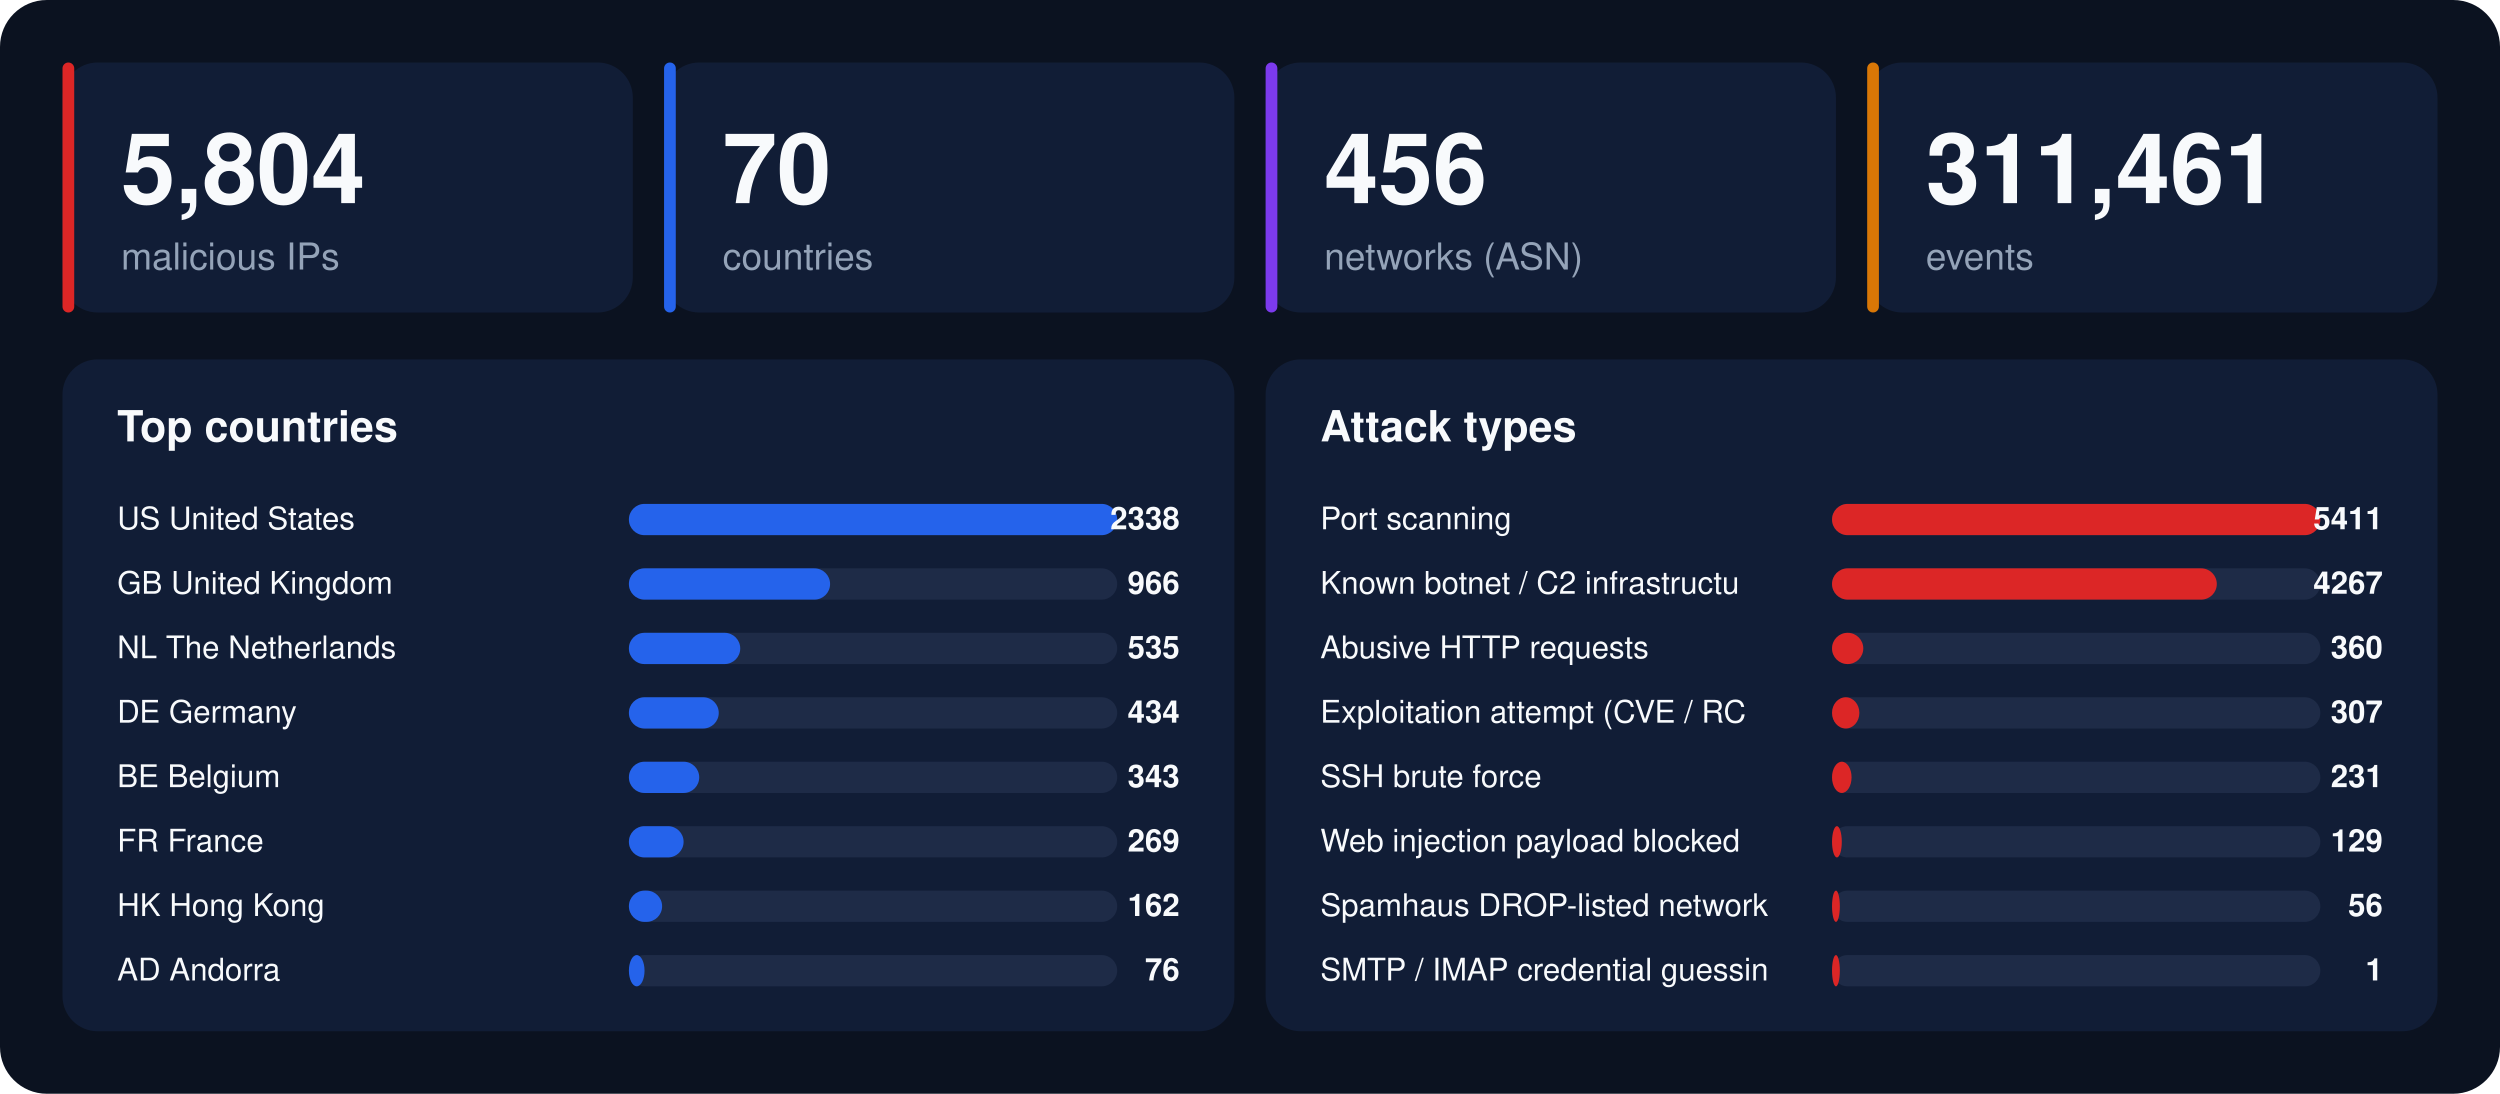
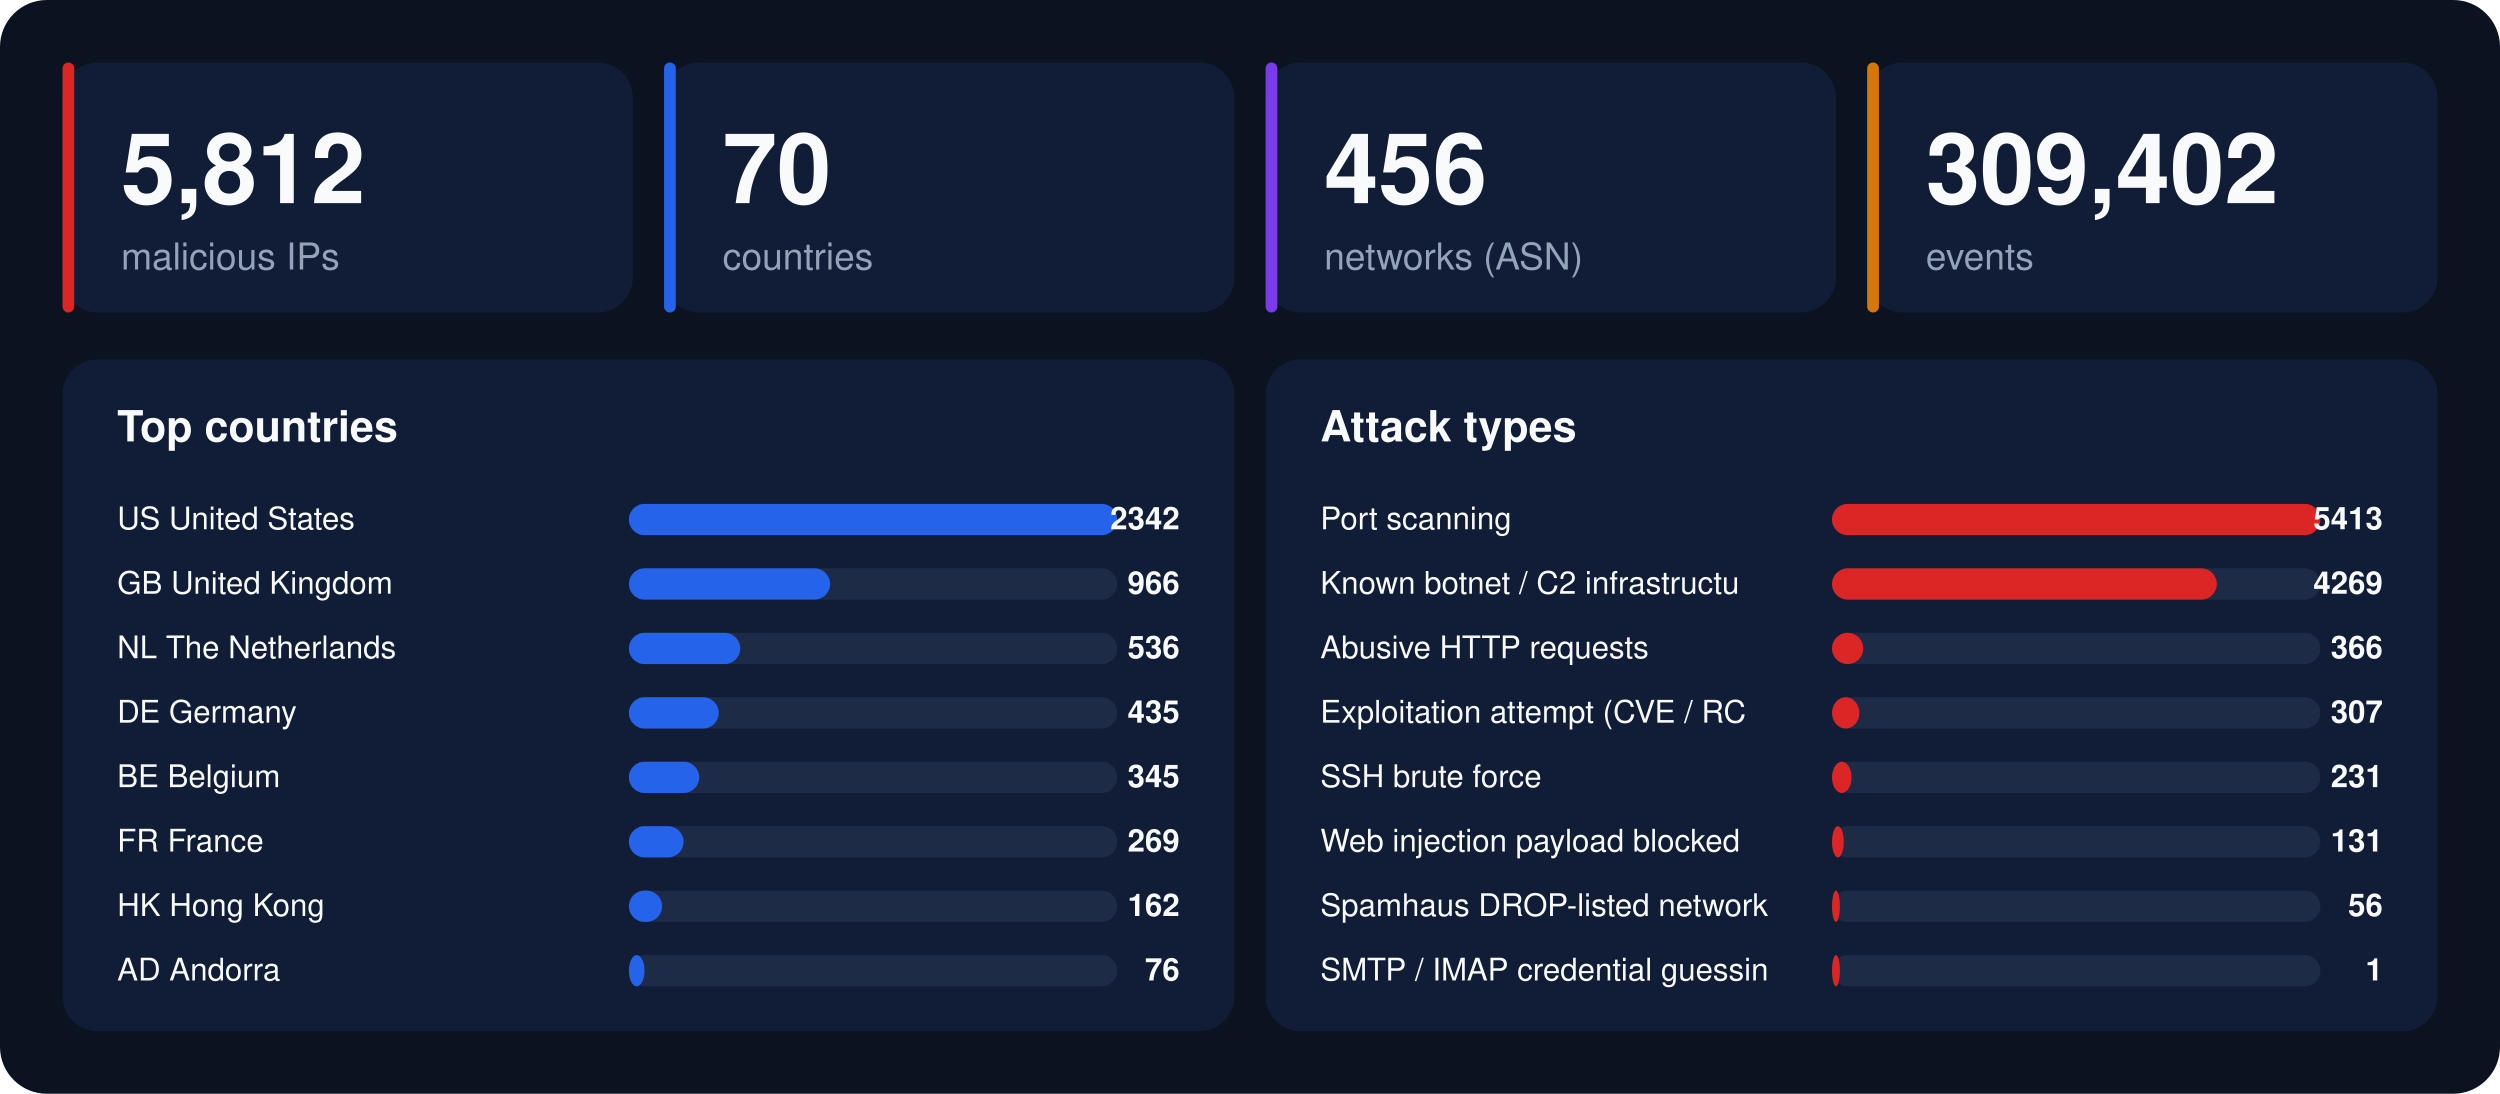
<svg xmlns="http://www.w3.org/2000/svg" width="1280" height="560" viewBox="0 0 1280 560" font-family="-apple-system,BlinkMacSystemFont,'Segoe UI',Helvetica,Arial,sans-serif">
  <rect width="1280" height="560" rx="24" fill="#0b1220" />
  <rect x="32" y="32" width="292" height="128" rx="18" fill="#111d36" />
  <rect x="32" y="32" width="6" height="128" rx="3" fill="#dc2626" />
-   <text x="62" y="104" font-size="50" font-weight="800" fill="#f8fafc">5,804</text>
+   <text x="62" y="104" font-size="50" font-weight="800" fill="#f8fafc">5,812</text>
  <text x="62" y="138" font-size="19" fill="#94a3b8">malicious IPs</text>
  <rect x="340" y="32" width="292" height="128" rx="18" fill="#111d36" />
  <rect x="340" y="32" width="6" height="128" rx="3" fill="#2563eb" />
  <text x="370" y="104" font-size="50" font-weight="800" fill="#f8fafc">70</text>
  <text x="370" y="138" font-size="19" fill="#94a3b8">countries</text>
  <rect x="648" y="32" width="292" height="128" rx="18" fill="#111d36" />
  <rect x="648" y="32" width="6" height="128" rx="3" fill="#7c3aed" />
  <text x="678" y="104" font-size="50" font-weight="800" fill="#f8fafc">456</text>
  <text x="678" y="138" font-size="19" fill="#94a3b8">networks (ASN)</text>
  <rect x="956" y="32" width="292" height="128" rx="18" fill="#111d36" />
  <rect x="956" y="32" width="6" height="128" rx="3" fill="#d97706" />
-   <text x="986" y="104" font-size="50" font-weight="800" fill="#f8fafc">311,461</text>
+   <text x="986" y="104" font-size="50" font-weight="800" fill="#f8fafc">309,402</text>
  <text x="986" y="138" font-size="19" fill="#94a3b8">events</text>
  <rect x="32" y="184" width="600" height="344" rx="18" fill="#111d36" />
  <text x="60" y="226" font-size="22" font-weight="700" fill="#f8fafc">Top countries</text>
  <text x="60" y="271" font-size="16" fill="#f8fafc">US  United States</text>
  <rect x="322" y="258" width="250" height="16" rx="8" fill="#1e2b47" />
  <rect x="322" y="258" width="250" height="16" rx="8" fill="#2563eb" />
-   <text x="604" y="271" font-size="16" font-weight="700" text-anchor="end" fill="#f8fafc">2338</text>
+   <text x="604" y="271" font-size="16" font-weight="700" text-anchor="end" fill="#f8fafc">2342</text>
  <text x="60" y="304" font-size="16" fill="#f8fafc">GB  United Kingdom</text>
  <rect x="322" y="291" width="250" height="16" rx="8" fill="#1e2b47" />
  <rect x="322" y="291" width="103" height="16" rx="8" fill="#2563eb" />
  <text x="604" y="304" font-size="16" font-weight="700" text-anchor="end" fill="#f8fafc">966</text>
  <text x="60" y="337" font-size="16" fill="#f8fafc">NL  The Netherlands</text>
  <rect x="322" y="324" width="250" height="16" rx="8" fill="#1e2b47" />
  <rect x="322" y="324" width="57" height="16" rx="8" fill="#2563eb" />
-   <text x="604" y="337" font-size="16" font-weight="700" text-anchor="end" fill="#f8fafc">535</text>
+   <text x="604" y="337" font-size="16" font-weight="700" text-anchor="end" fill="#f8fafc">536</text>
  <text x="60" y="370" font-size="16" fill="#f8fafc">DE  Germany</text>
  <rect x="322" y="357" width="250" height="16" rx="8" fill="#1e2b47" />
  <rect x="322" y="357" width="46" height="16" rx="8" fill="#2563eb" />
-   <text x="604" y="370" font-size="16" font-weight="700" text-anchor="end" fill="#f8fafc">434</text>
+   <text x="604" y="370" font-size="16" font-weight="700" text-anchor="end" fill="#f8fafc">435</text>
  <text x="60" y="403" font-size="16" fill="#f8fafc">BE  Belgium</text>
  <rect x="322" y="390" width="250" height="16" rx="8" fill="#1e2b47" />
  <rect x="322" y="390" width="36" height="16" rx="8" fill="#2563eb" />
-   <text x="604" y="403" font-size="16" font-weight="700" text-anchor="end" fill="#f8fafc">343</text>
+   <text x="604" y="403" font-size="16" font-weight="700" text-anchor="end" fill="#f8fafc">345</text>
  <text x="60" y="436" font-size="16" fill="#f8fafc">FR  France</text>
  <rect x="322" y="423" width="250" height="16" rx="8" fill="#1e2b47" />
  <rect x="322" y="423" width="28" height="16" rx="8" fill="#2563eb" />
  <text x="604" y="436" font-size="16" font-weight="700" text-anchor="end" fill="#f8fafc">269</text>
  <text x="60" y="469" font-size="16" fill="#f8fafc">HK  Hong Kong</text>
  <rect x="322" y="456" width="250" height="16" rx="8" fill="#1e2b47" />
  <rect x="322" y="456" width="17" height="16" rx="8" fill="#2563eb" />
  <text x="604" y="469" font-size="16" font-weight="700" text-anchor="end" fill="#f8fafc">162</text>
  <text x="60" y="502" font-size="16" fill="#f8fafc">AD  Andorra</text>
  <rect x="322" y="489" width="250" height="16" rx="8" fill="#1e2b47" />
  <rect x="322" y="489" width="8" height="16" rx="8" fill="#2563eb" />
  <text x="604" y="502" font-size="16" font-weight="700" text-anchor="end" fill="#f8fafc">76</text>
  <rect x="648" y="184" width="600" height="344" rx="18" fill="#111d36" />
  <text x="676" y="226" font-size="22" font-weight="700" fill="#f8fafc">Attack types</text>
  <text x="676" y="271" font-size="16" fill="#f8fafc">Port scanning</text>
  <rect x="938" y="258" width="250" height="16" rx="8" fill="#1e2b47" />
  <rect x="938" y="258" width="250" height="16" rx="8" fill="#dc2626" />
-   <text x="1220" y="271" font-size="16" font-weight="700" text-anchor="end" fill="#f8fafc">5411</text>
+   <text x="1220" y="271" font-size="16" font-weight="700" text-anchor="end" fill="#f8fafc">5413</text>
  <text x="676" y="304" font-size="16" fill="#f8fafc">Known botnet / C2 infrastructu</text>
  <rect x="938" y="291" width="250" height="16" rx="8" fill="#1e2b47" />
  <rect x="938" y="291" width="197" height="16" rx="8" fill="#dc2626" />
-   <text x="1220" y="304" font-size="16" font-weight="700" text-anchor="end" fill="#f8fafc">4267</text>
+   <text x="1220" y="304" font-size="16" font-weight="700" text-anchor="end" fill="#f8fafc">4269</text>
  <text x="676" y="337" font-size="16" fill="#f8fafc">Abusive HTTP requests</text>
  <rect x="938" y="324" width="250" height="16" rx="8" fill="#1e2b47" />
  <rect x="938" y="324" width="16" height="16" rx="8" fill="#dc2626" />
-   <text x="1220" y="337" font-size="16" font-weight="700" text-anchor="end" fill="#f8fafc">360</text>
+   <text x="1220" y="337" font-size="16" font-weight="700" text-anchor="end" fill="#f8fafc">366</text>
  <text x="676" y="370" font-size="16" fill="#f8fafc">Exploitation attempt (CVE / RC</text>
  <rect x="938" y="357" width="250" height="16" rx="8" fill="#1e2b47" />
  <rect x="938" y="357" width="14" height="16" rx="8" fill="#dc2626" />
  <text x="1220" y="370" font-size="16" font-weight="700" text-anchor="end" fill="#f8fafc">307</text>
  <text x="676" y="403" font-size="16" fill="#f8fafc">SSH brute force</text>
  <rect x="938" y="390" width="250" height="16" rx="8" fill="#1e2b47" />
  <rect x="938" y="390" width="10" height="16" rx="8" fill="#dc2626" />
  <text x="1220" y="403" font-size="16" font-weight="700" text-anchor="end" fill="#f8fafc">231</text>
  <text x="676" y="436" font-size="16" fill="#f8fafc">Web injection payload blocked </text>
  <rect x="938" y="423" width="250" height="16" rx="8" fill="#1e2b47" />
-   <rect x="938" y="423" width="5" height="16" rx="8" fill="#dc2626" />
-   <text x="1220" y="436" font-size="16" font-weight="700" text-anchor="end" fill="#f8fafc">129</text>
+   <rect x="938" y="423" width="6" height="16" rx="8" fill="#dc2626" />
+   <text x="1220" y="436" font-size="16" font-weight="700" text-anchor="end" fill="#f8fafc">131</text>
  <text x="676" y="469" font-size="16" fill="#f8fafc">Spamhaus DROP-listed network</text>
  <rect x="938" y="456" width="250" height="16" rx="8" fill="#1e2b47" />
  <rect x="938" y="456" width="4" height="16" rx="8" fill="#dc2626" />
  <text x="1220" y="469" font-size="16" font-weight="700" text-anchor="end" fill="#f8fafc">56</text>
  <text x="676" y="502" font-size="16" fill="#f8fafc">SMTP / IMAP credential guessin</text>
  <rect x="938" y="489" width="250" height="16" rx="8" fill="#1e2b47" />
  <rect x="938" y="489" width="4" height="16" rx="8" fill="#dc2626" />
  <text x="1220" y="502" font-size="16" font-weight="700" text-anchor="end" fill="#f8fafc">1</text>
</svg>
